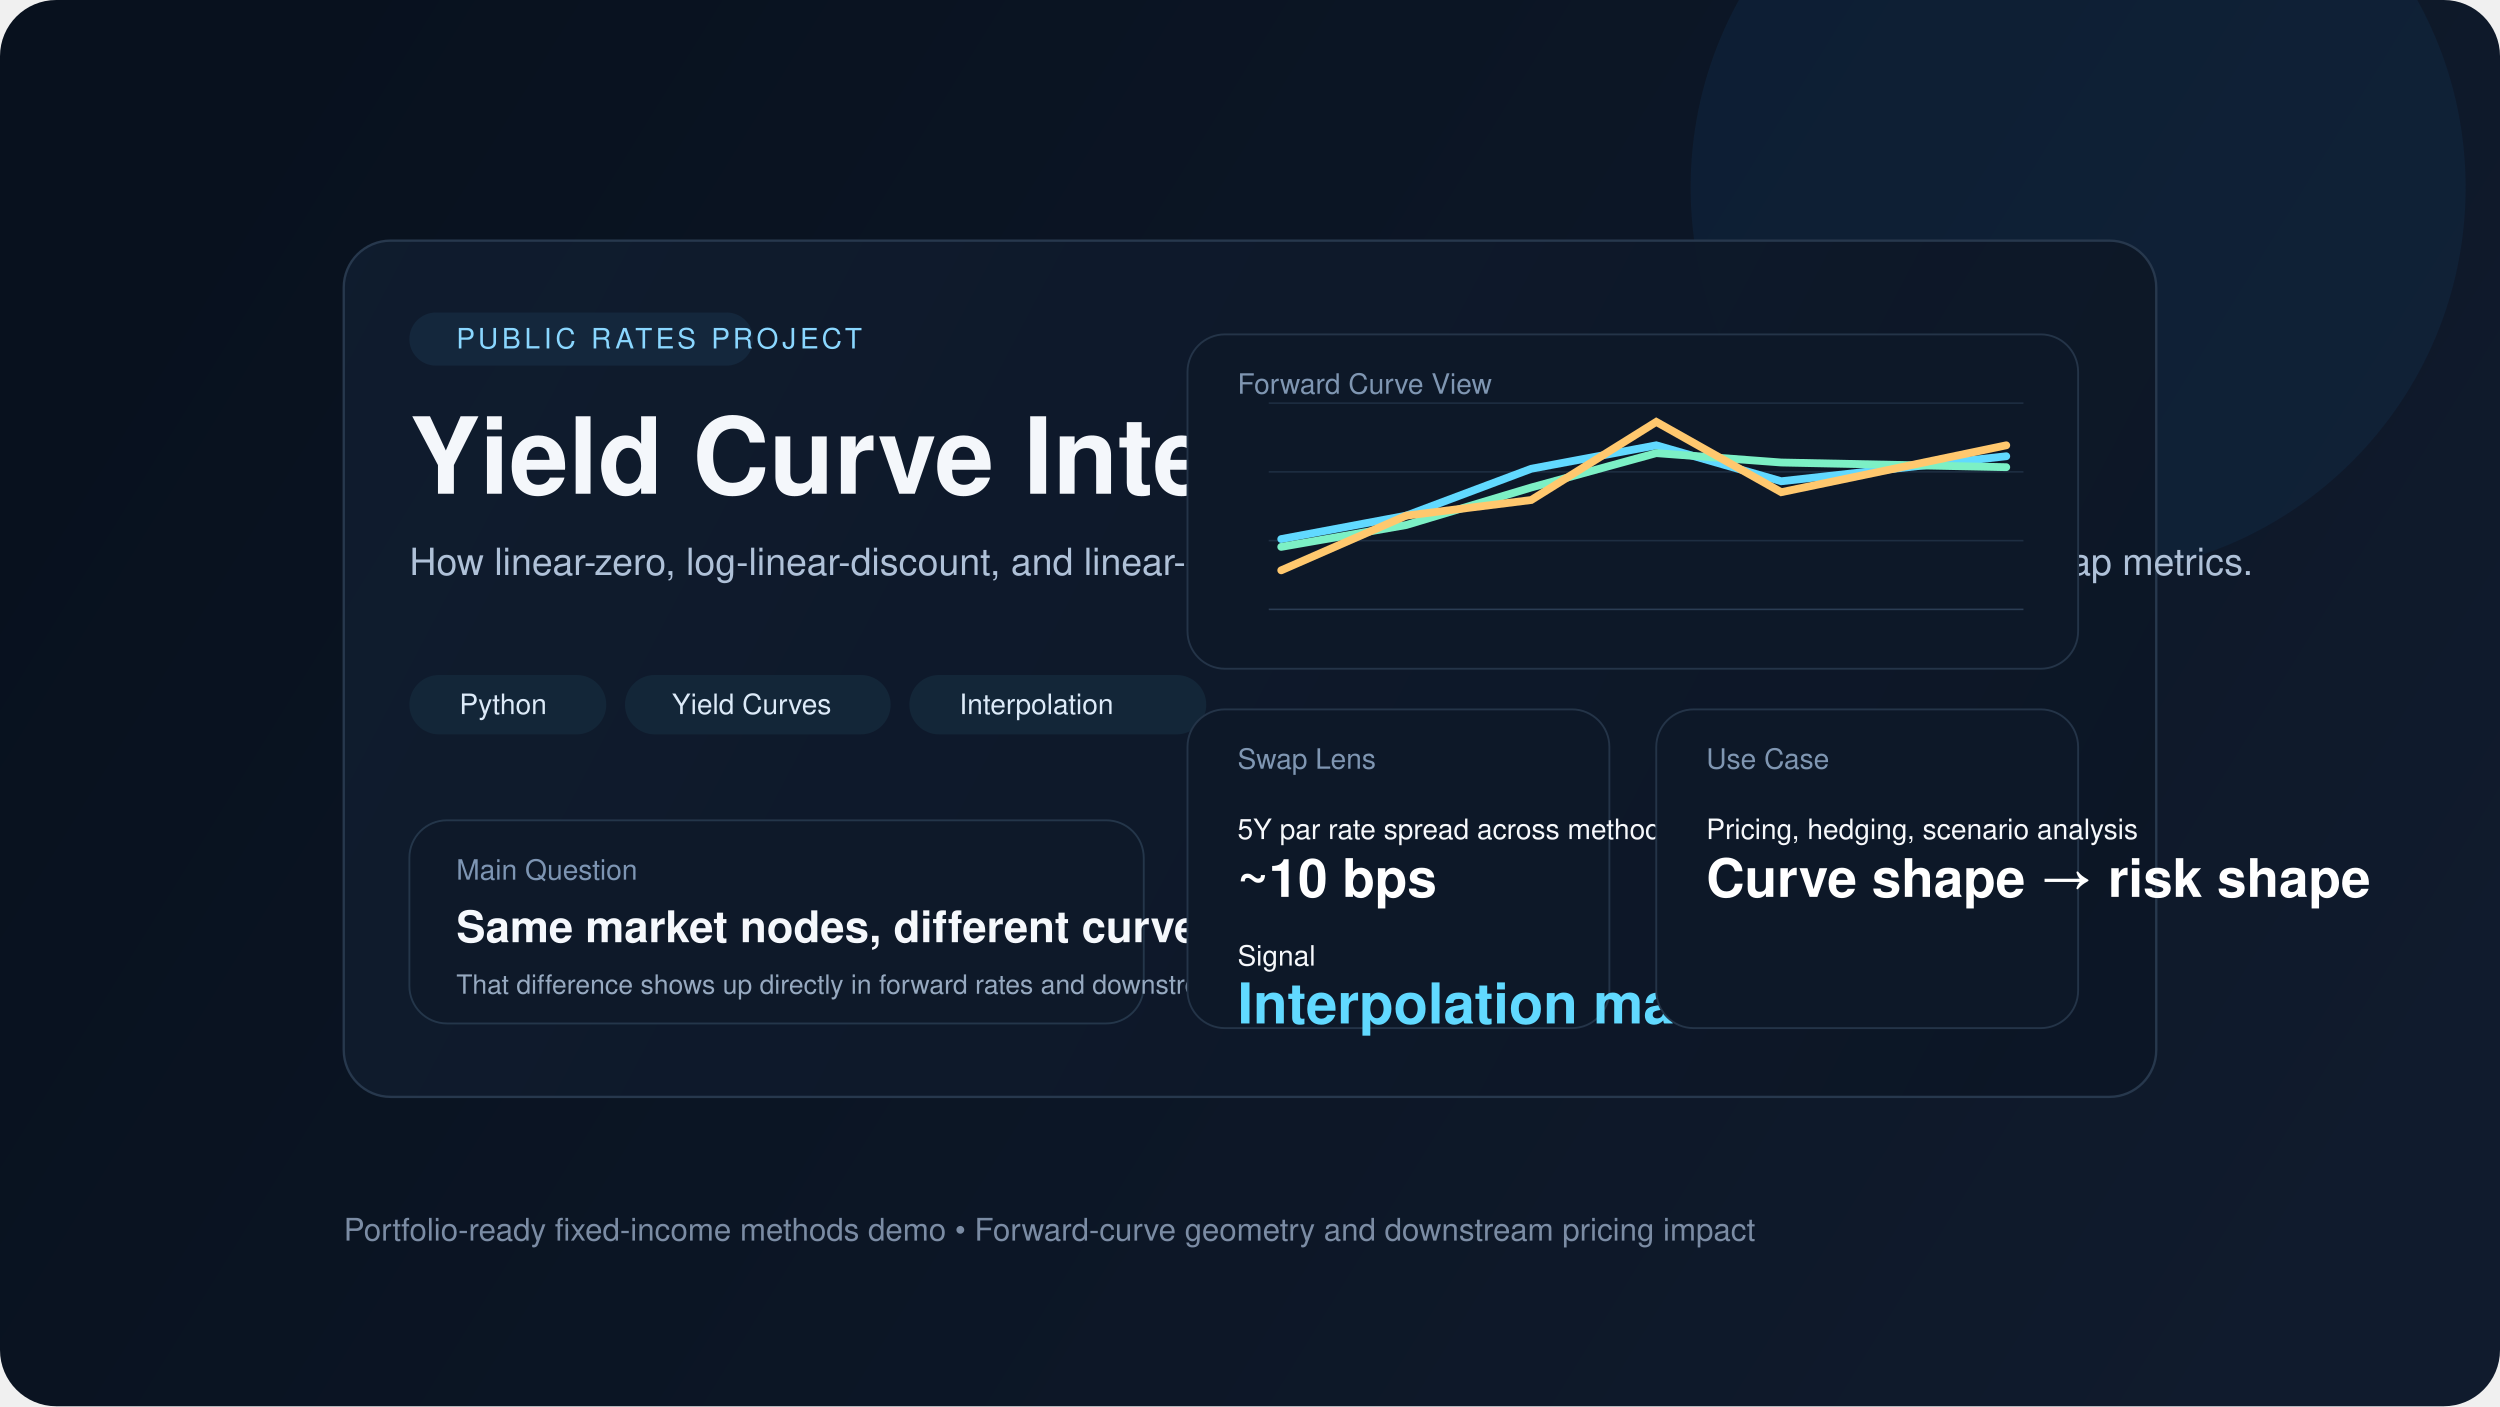
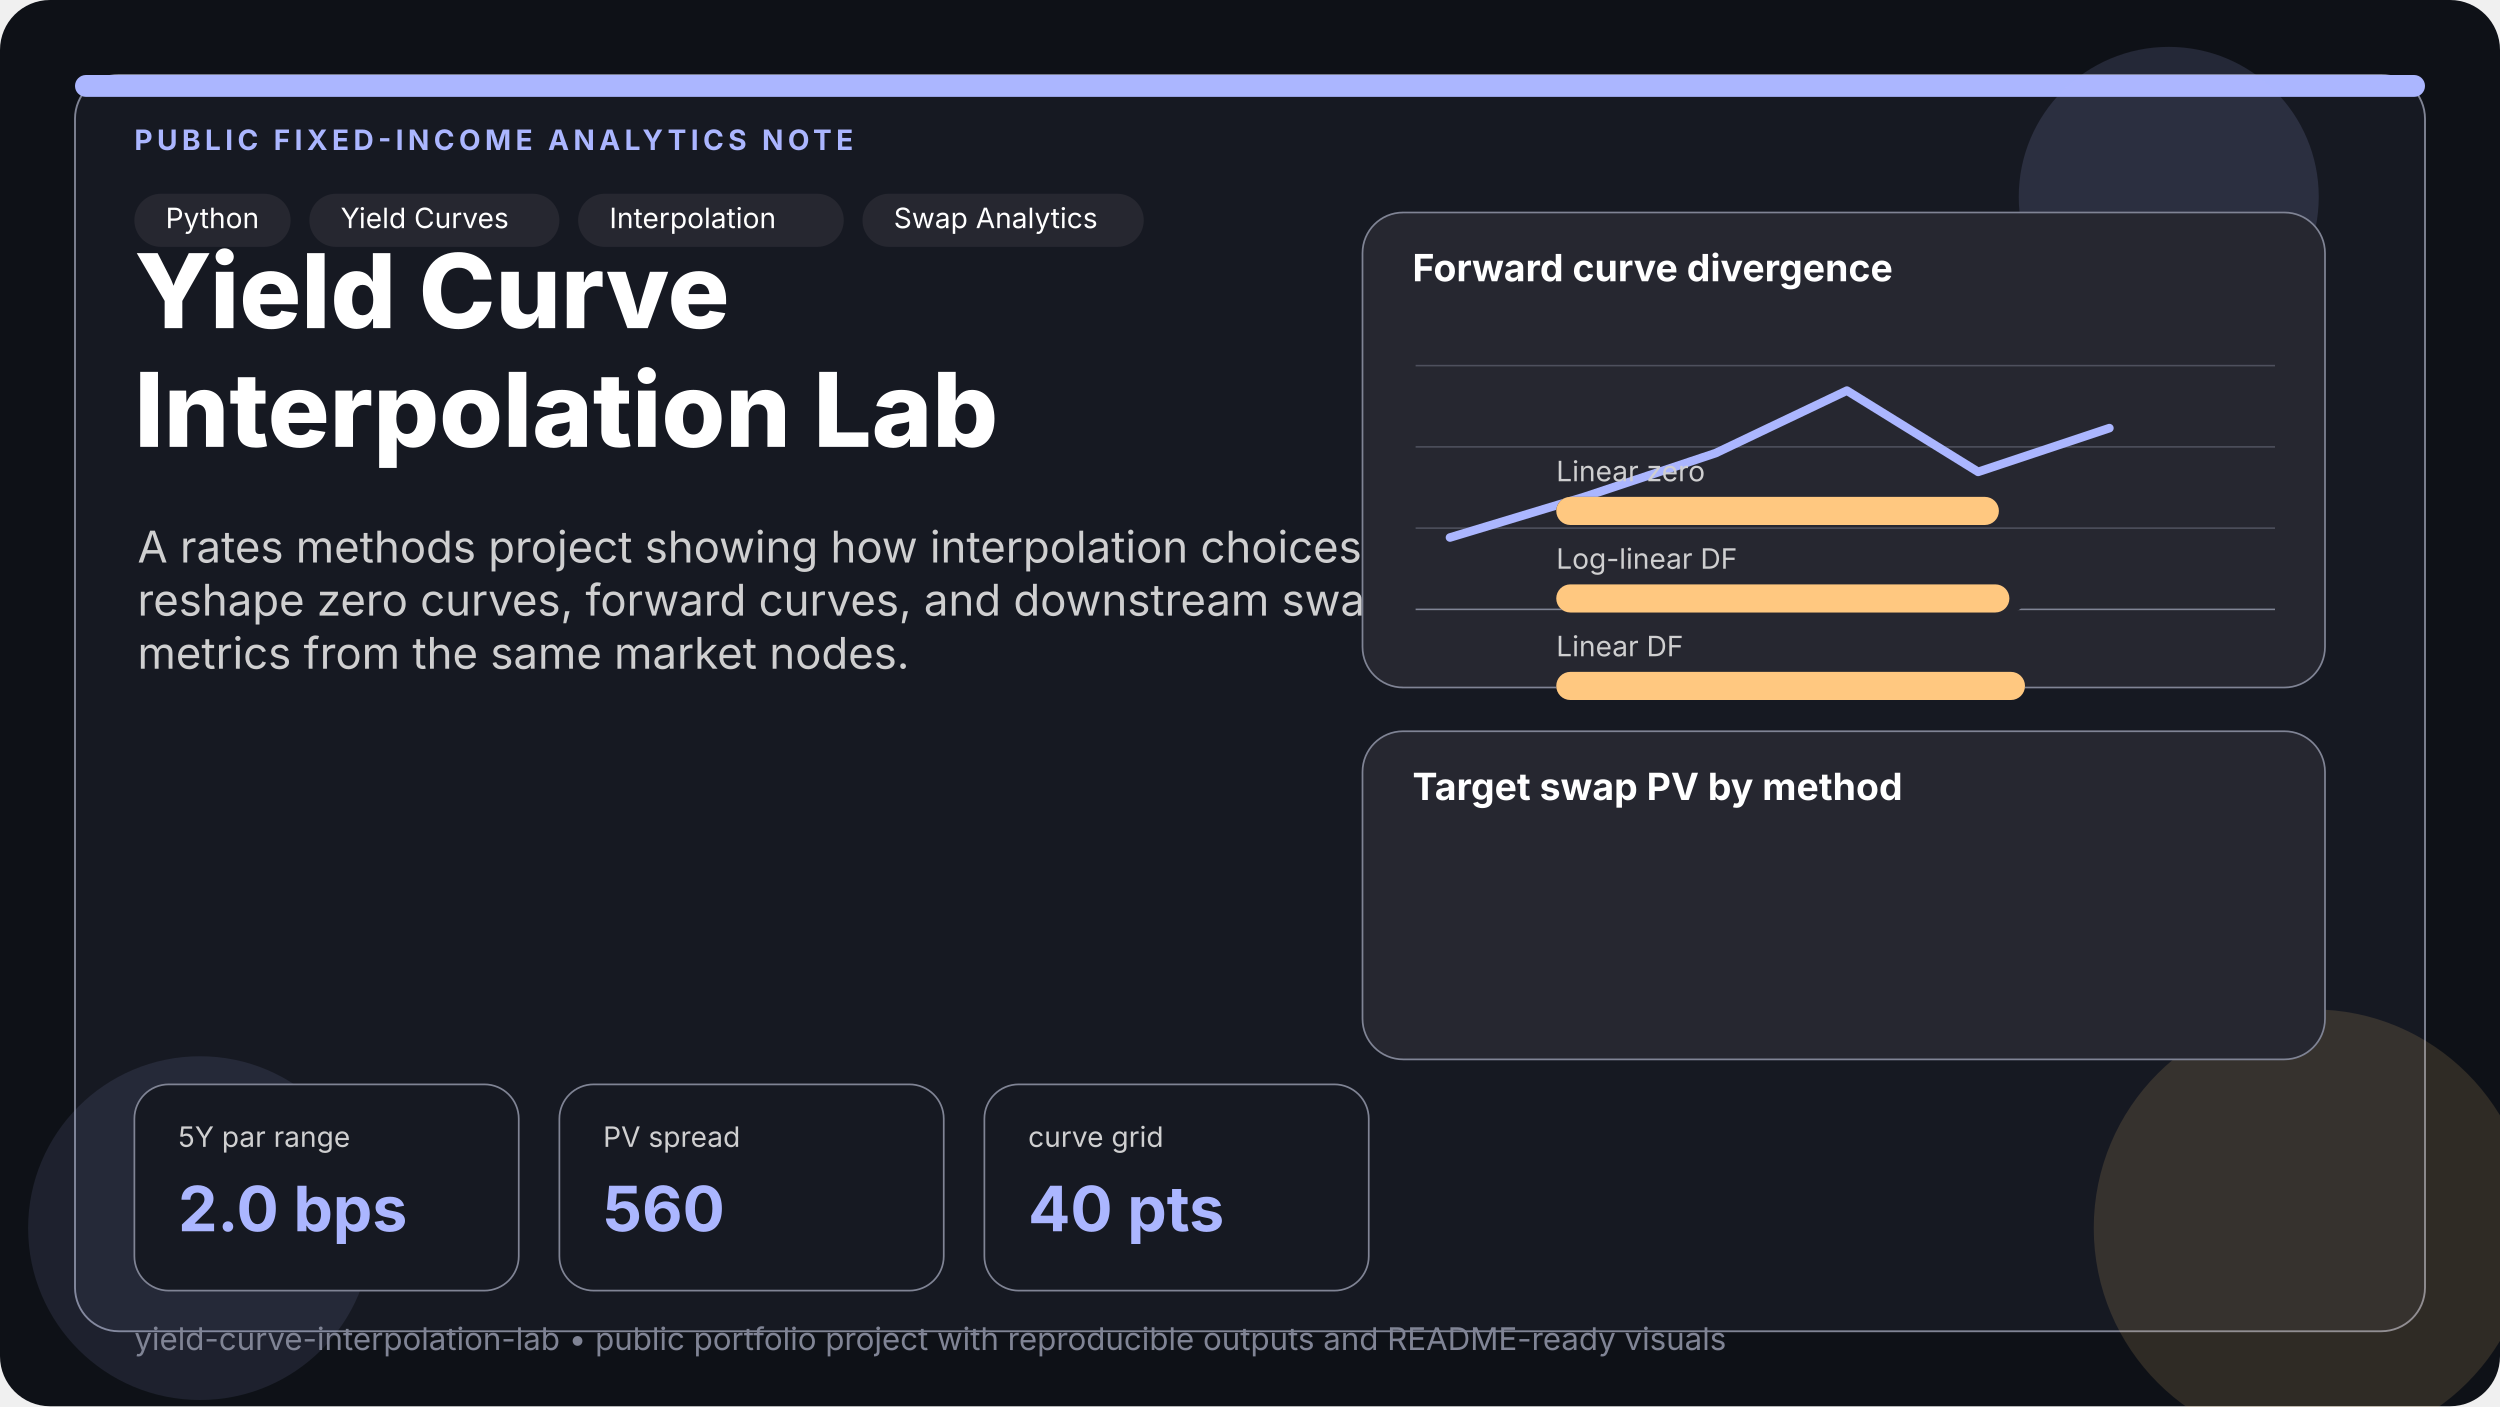
<svg xmlns="http://www.w3.org/2000/svg" width="1600" height="900" viewBox="0 0 1600 900" fill="none">
-   <defs>
-     <linearGradient id="bg" x1="160" y1="50" x2="1470" y2="860" gradientUnits="userSpaceOnUse">
-       <stop stop-color="#08111E" />
-       <stop offset="1" stop-color="#101B2D" />
-     </linearGradient>
-     <linearGradient id="panel" x1="220" y1="154" x2="1380" y2="760" gradientUnits="userSpaceOnUse">
-       <stop stop-color="#101C2E" stop-opacity="0.97" />
-       <stop offset="1" stop-color="#0C1625" stop-opacity="0.99" />
-     </linearGradient>
-   </defs>
-   <rect width="1600" height="900" rx="36" fill="url(#bg)" />
-   <circle cx="1330" cy="120" r="248" fill="#123454" fill-opacity="0.30" />
+   <rect width="1600" height="900" rx="32" fill="#0E1117" />
+   <rect x="48" y="48" width="1504" height="804" rx="28" fill="#161922" stroke="#808495" stroke-width="1.2" />
+   <rect x="48" y="48" width="1504" height="14" rx="7" fill="#ABB6FF" />
+   <circle cx="1388" cy="126" r="96" fill="#ABB6FF" fill-opacity="0.14" />
+   <circle cx="1480" cy="786" r="140" fill="#FFC880" fill-opacity="0.14" />
+   <circle cx="128" cy="786" r="110" fill="#ABB6FF" fill-opacity="0.10" />
+   <text x="86" y="96" fill="#ABB6FF" font-size="18" font-weight="700" font-family="Inter, Arial, sans-serif" letter-spacing="2.8">PUBLIC FIXED-INCOME ANALYTICS NOTE</text>
+   <text x="86" y="210" fill="#FFFFFF" font-size="66" font-weight="800" font-family="Inter, Arial, sans-serif">Yield Curve</text>
+   <text x="86" y="286" fill="#FFFFFF" font-size="66" font-weight="800" font-family="Inter, Arial, sans-serif">Interpolation Lab</text>
+   <text x="88" y="360" fill="#CFCFD0" font-size="28" font-family="Inter, Arial, sans-serif">A rates methods project showing how interpolation choices</text>
+   <text x="88" y="394" fill="#CFCFD0" font-size="28" font-family="Inter, Arial, sans-serif">reshape zero curves, forward curves, and downstream swap</text>
+   <text x="88" y="428" fill="#CFCFD0" font-size="28" font-family="Inter, Arial, sans-serif">metrics from the same market nodes.</text>
  <g>
-     <rect x="220" y="154" width="1160" height="548" rx="30" fill="url(#panel)" stroke="#27384D" stroke-width="1.5" />
+     <rect x="86" y="124" width="100" height="34" rx="17" fill="#262730" />
+     <text x="106" y="146" fill="#FFFFFF" font-size="18" font-family="Inter, Arial, sans-serif">Python</text>
  </g>
-   <rect x="262" y="200" width="220" height="34" rx="17" fill="#14273C" />
-   <text x="292" y="223" fill="#8AD7FF" font-size="18" font-family="SF Pro Display, Helvetica, Arial, sans-serif" letter-spacing="2.4">PUBLIC RATES PROJECT</text>
-   <text x="262" y="316" fill="#F4F7FB" font-size="68" font-weight="700" font-family="SF Pro Display, Helvetica, Arial, sans-serif">Yield Curve Interpolation Lab</text>
-   <text x="262" y="368" fill="#AFC1D8" font-size="24" font-family="SF Pro Text, Helvetica, Arial, sans-serif">How linear-zero, log-linear-discount, and linear-discount interpolation reshape forward curves and swap metrics.</text>
-   <rect x="262" y="432" width="126" height="38" rx="19" fill="#132638" />
-   <text x="294" y="457" fill="#DCEAF8" font-size="18" font-family="SF Pro Text, Helvetica, Arial, sans-serif">Python</text>
-   <rect x="400" y="432" width="170" height="38" rx="19" fill="#132638" />
-   <text x="430" y="457" fill="#DCEAF8" font-size="18" font-family="SF Pro Text, Helvetica, Arial, sans-serif">Yield Curves</text>
-   <rect x="582" y="432" width="190" height="38" rx="19" fill="#132638" />
-   <text x="614" y="457" fill="#DCEAF8" font-size="18" font-family="SF Pro Text, Helvetica, Arial, sans-serif">Interpolation</text>
-   <rect x="262" y="525" width="470" height="130" rx="24" fill="#0E1929" stroke="#24364A" stroke-width="1.2" />
-   <text x="292" y="563" fill="#7D95B3" font-size="18" font-family="SF Pro Text, Helvetica, Arial, sans-serif">Main Question</text>
-   <text x="292" y="603" fill="#F5F8FC" font-size="28" font-weight="600" font-family="SF Pro Display, Helvetica, Arial, sans-serif">Same market nodes, different curve shape in-between</text>
-   <text x="292" y="636" fill="#96A9C0" font-size="17" font-family="SF Pro Text, Helvetica, Arial, sans-serif">That difference shows up directly in forward rates and downstream swap analytics.</text>
-   <rect x="760" y="214" width="570" height="214" rx="24" fill="#0D1828" stroke="#243448" stroke-width="1.2" />
-   <text x="792" y="252" fill="#7F96B2" font-size="18" font-family="SF Pro Text, Helvetica, Arial, sans-serif">Forward Curve View</text>
-   <line x1="812" y1="390" x2="1295" y2="390" stroke="#2B3D54" stroke-width="1" />
-   <line x1="812" y1="346" x2="1295" y2="346" stroke="#1E2E42" stroke-width="1" />
-   <line x1="812" y1="302" x2="1295" y2="302" stroke="#1E2E42" stroke-width="1" />
-   <line x1="812" y1="258" x2="1295" y2="258" stroke="#1E2E42" stroke-width="1" />
-   <path d="M820 345L900 330L980 300L1060 285L1140 308L1284 292" stroke="#61D9FF" stroke-width="5" stroke-linecap="round" />
-   <path d="M820 350L900 336L980 312L1060 290L1140 296L1284 299" stroke="#7CF0C5" stroke-width="5" stroke-linecap="round" />
-   <path d="M820 365L900 330L980 320L1060 270L1140 315L1284 285" stroke="#FFC86E" stroke-width="5" stroke-linecap="round" />
-   <rect x="760" y="454" width="270" height="204" rx="24" fill="#0D1828" stroke="#243448" stroke-width="1.2" />
-   <text x="792" y="492" fill="#7F96B2" font-size="18" font-family="SF Pro Text, Helvetica, Arial, sans-serif">Swap Lens</text>
-   <text x="792" y="537" fill="#F6F8FB" font-size="18" font-family="SF Pro Text, Helvetica, Arial, sans-serif">5Y par rate spread across methods</text>
-   <text x="792" y="574" fill="#FFFFFF" font-size="34" font-weight="700" font-family="SF Pro Display, Helvetica, Arial, sans-serif">~10 bps</text>
-   <text x="792" y="618" fill="#F6F8FB" font-size="18" font-family="SF Pro Text, Helvetica, Arial, sans-serif">Signal</text>
-   <text x="792" y="655" fill="#61D9FF" font-size="36" font-weight="700" font-family="SF Pro Display, Helvetica, Arial, sans-serif">Interpolation matters</text>
-   <rect x="1060" y="454" width="270" height="204" rx="24" fill="#0D1828" stroke="#243448" stroke-width="1.2" />
-   <text x="1092" y="492" fill="#7F96B2" font-size="18" font-family="SF Pro Text, Helvetica, Arial, sans-serif">Use Case</text>
-   <text x="1092" y="537" fill="#F6F8FB" font-size="18" font-family="SF Pro Text, Helvetica, Arial, sans-serif">Pricing, hedging, scenario analysis</text>
-   <text x="1092" y="574" fill="#FFFFFF" font-size="34" font-weight="700" font-family="SF Pro Display, Helvetica, Arial, sans-serif">Curve shape → risk shape</text>
-   <text x="220" y="794" fill="#7B8CA4" font-size="20" font-family="SF Pro Text, Helvetica, Arial, sans-serif">Portfolio-ready fixed-income methods demo • Forward-curve geometry and downstream pricing impact</text>
+   <g>
+     <rect x="198" y="124" width="160" height="34" rx="17" fill="#262730" />
+     <text x="218" y="146" fill="#FFFFFF" font-size="18" font-family="Inter, Arial, sans-serif">Yield Curves</text>
+   </g>
+   <g>
+     <rect x="370" y="124" width="170" height="34" rx="17" fill="#262730" />
+     <text x="390" y="146" fill="#FFFFFF" font-size="18" font-family="Inter, Arial, sans-serif">Interpolation</text>
+   </g>
+   <g>
+     <rect x="552" y="124" width="180" height="34" rx="17" fill="#262730" />
+     <text x="572" y="146" fill="#FFFFFF" font-size="18" font-family="Inter, Arial, sans-serif">Swap Analytics</text>
+   </g>
+   <rect x="872" y="136" width="616" height="304" rx="26" fill="#262730" stroke="#808495" stroke-width="1.1" />
+   <text x="904" y="180" fill="#FFFFFF" font-size="24" font-weight="700" font-family="Inter, Arial, sans-serif">Forward curve divergence</text>
+   <line x1="906" y1="390" x2="1456" y2="390" stroke="#808495" stroke-width="1" />
+   <line x1="906" y1="338" x2="1456" y2="338" stroke="#808495" stroke-opacity="0.45" stroke-width="1" />
+   <line x1="906" y1="286" x2="1456" y2="286" stroke="#808495" stroke-opacity="0.45" stroke-width="1" />
+   <line x1="906" y1="234" x2="1456" y2="234" stroke="#808495" stroke-opacity="0.45" stroke-width="1" />
+   <polyline points="928.0,344.0 1014.0,318.0 1098.0,290.0 1182.0,250.0 1266.0,302.0 1350.0,274.0" fill="none" stroke="#ABB6FF" stroke-width="5.5" stroke-linecap="round" stroke-linejoin="round" />
+   <rect x="872" y="468" width="616" height="210" rx="26" fill="#262730" stroke="#808495" stroke-width="1.1" />
+   <text x="904" y="512" fill="#FFFFFF" font-size="24" font-weight="700" font-family="Inter, Arial, sans-serif">Target swap PV by method</text>
+   <text x="996" y="308" fill="#CFCFD0" font-size="18" font-family="Inter, Arial, sans-serif">Linear zero</text>
+   <rect x="996" y="318" width="300" height="18" rx="9" fill="#262730" />
+   <rect x="996" y="318" width="283.3" height="18" rx="9" fill="#FFC880" />
+   <text x="996" y="364" fill="#CFCFD0" font-size="18" font-family="Inter, Arial, sans-serif">Log-linear DF</text>
+   <rect x="996" y="374" width="300" height="18" rx="9" fill="#262730" />
+   <rect x="996" y="374" width="290.0" height="18" rx="9" fill="#FFC880" />
+   <text x="996" y="420" fill="#CFCFD0" font-size="18" font-family="Inter, Arial, sans-serif">Linear DF</text>
+   <rect x="996" y="430" width="300" height="18" rx="9" fill="#262730" />
+   <rect x="996" y="430" width="300.0" height="18" rx="9" fill="#FFC880" />
+   <g>
+     <rect x="86" y="694" width="246" height="132" rx="22" fill="#161922" stroke="#808495" stroke-width="1.1" />
+     <text x="114" y="734" fill="#CFCFD0" font-size="18" font-family="Inter, Arial, sans-serif">5Y par range</text>
+     <text x="114" y="788" fill="#ABB6FF" font-size="40" font-weight="700" font-family="Inter, Arial, sans-serif">2.0 bps</text>
+   </g>
+   <g>
+     <rect x="358" y="694" width="246" height="132" rx="22" fill="#161922" stroke="#808495" stroke-width="1.1" />
+     <text x="386" y="734" fill="#CFCFD0" font-size="18" font-family="Inter, Arial, sans-serif">PV spread</text>
+     <text x="386" y="788" fill="#ABB6FF" font-size="40" font-weight="700" font-family="Inter, Arial, sans-serif">560</text>
+   </g>
+   <g>
+     <rect x="630" y="694" width="246" height="132" rx="22" fill="#161922" stroke="#808495" stroke-width="1.1" />
+     <text x="658" y="734" fill="#CFCFD0" font-size="18" font-family="Inter, Arial, sans-serif">curve grid</text>
+     <text x="658" y="788" fill="#ABB6FF" font-size="40" font-weight="700" font-family="Inter, Arial, sans-serif">40 pts</text>
+   </g>
+   <text x="86" y="864" fill="#808495" font-size="20" font-family="Inter, Arial, sans-serif">yield-curve-interpolation-lab • public portfolio project with reproducible outputs and README-ready visuals</text>
</svg>
